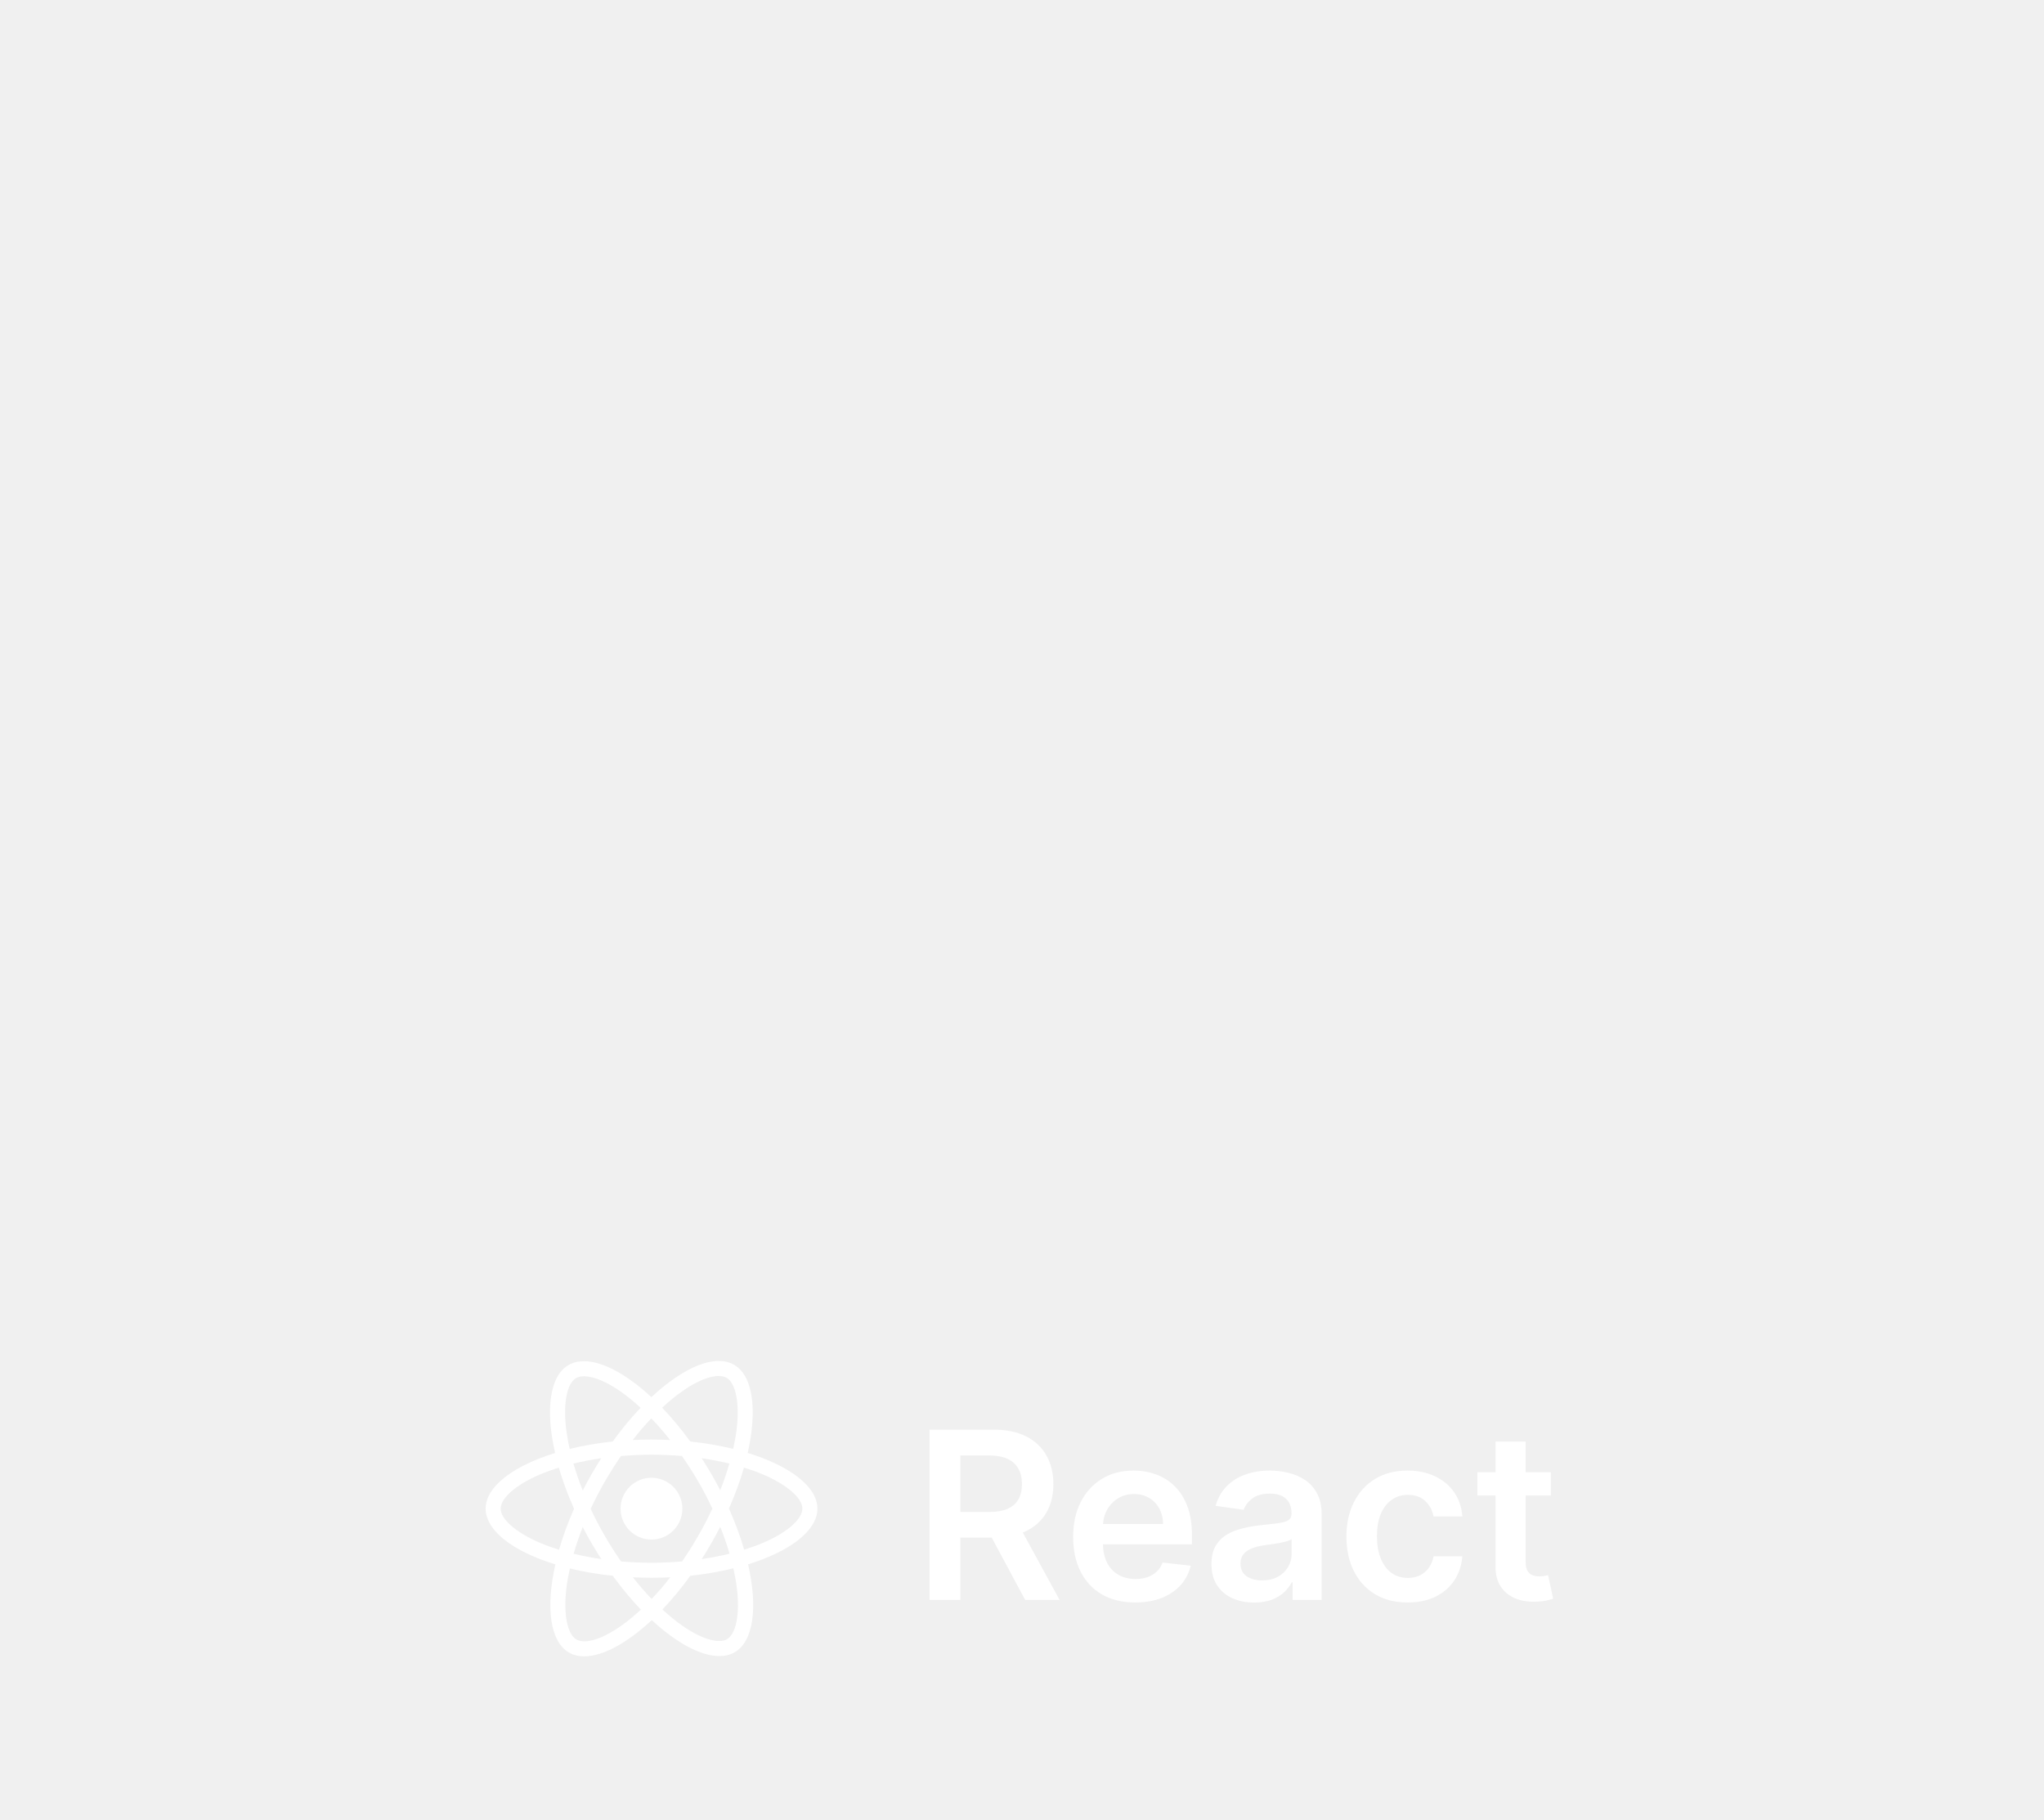
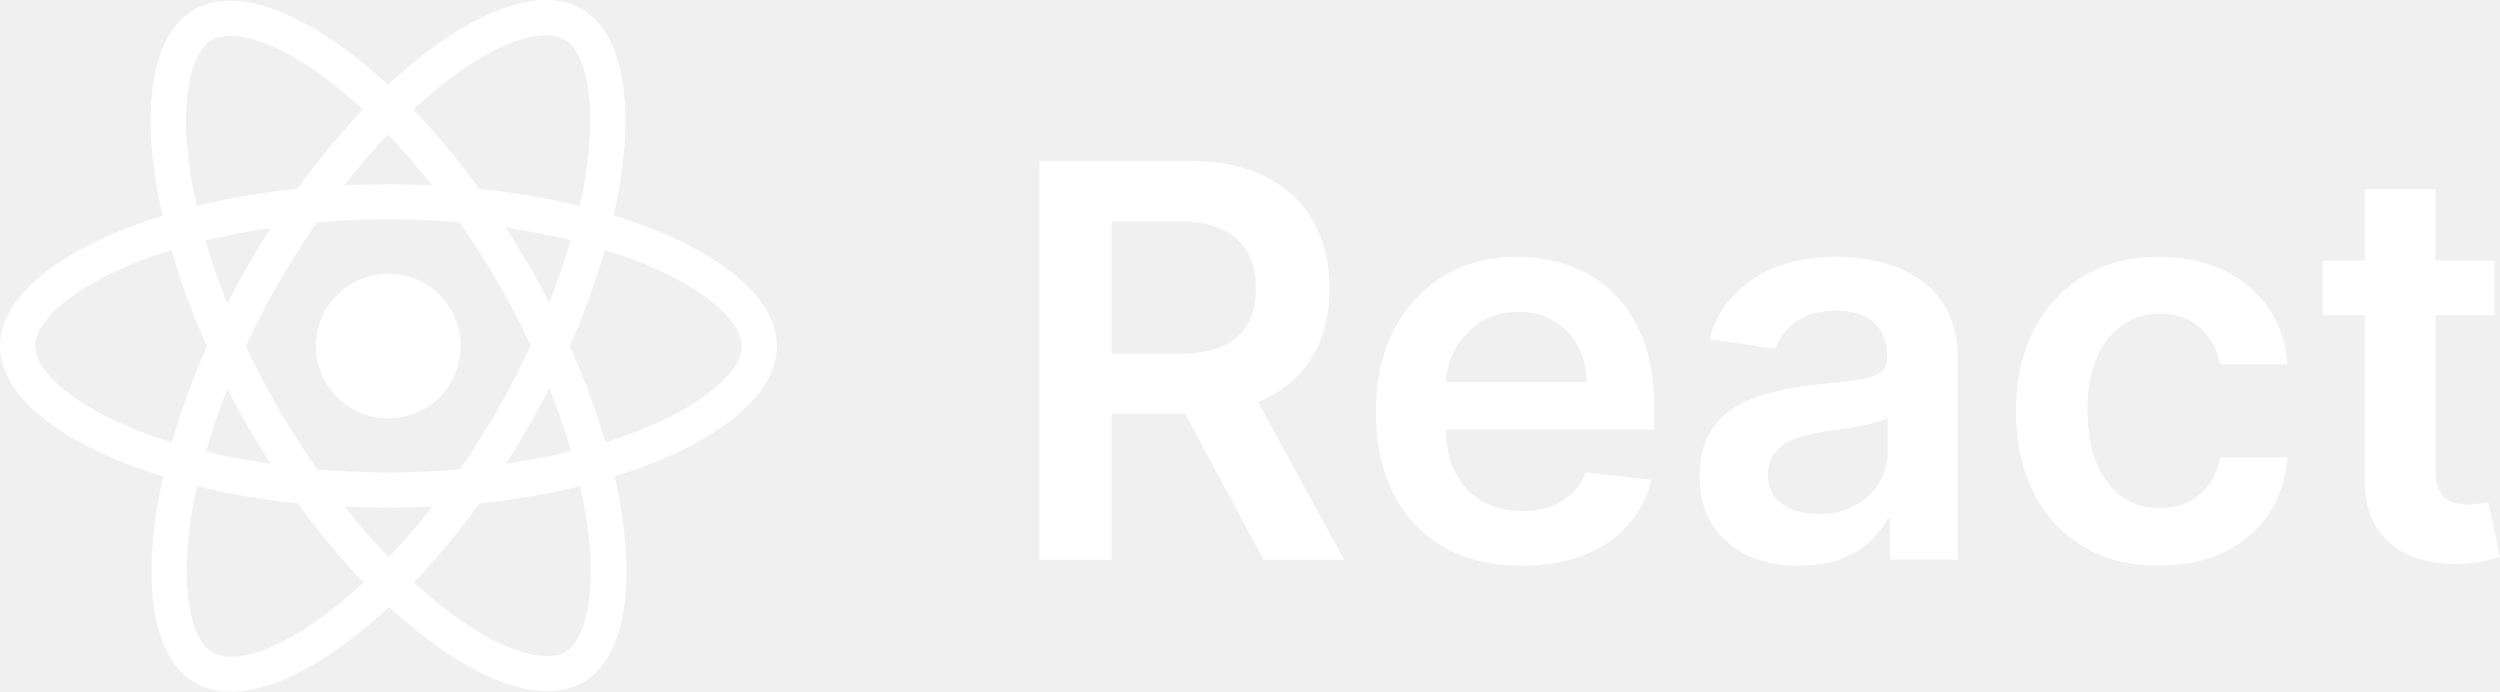
- <svg xmlns="http://www.w3.org/2000/svg" width="383" height="341" viewBox="0 0 383 341" fill="none">
-   <g>
-     <path fill-rule="evenodd" clip-rule="evenodd" d="M140.099 272.245C148.006 274.665 153.163 278.568 153.163 282.686C153.163 286.791 148.031 290.694 140.175 293.114C142.013 301.147 141.214 307.546 137.654 309.598C136.818 310.08 135.855 310.308 134.79 310.308C131.306 310.308 126.744 307.85 122.132 303.567C117.52 307.875 112.958 310.359 109.474 310.359C108.41 310.359 107.447 310.131 106.623 309.649C103.05 307.596 102.239 301.185 104.064 293.126C96.157 290.706 91 286.804 91 282.686C91 278.58 96.132 274.69 104.013 272.258C102.176 264.224 102.974 257.826 106.534 255.773C107.371 255.291 108.334 255.063 109.398 255.063V255.051C112.882 255.051 117.444 257.509 122.056 261.792C126.668 257.483 131.23 255 134.714 255V255.013C135.761 255.015 136.72 255.243 137.54 255.722C141.113 257.775 141.924 264.186 140.099 272.245ZM134.702 257.826C132.066 257.832 128.195 259.935 124.071 263.768C125.857 265.631 127.631 267.759 129.342 270.104C132.193 270.408 134.904 270.877 137.388 271.485C137.667 270.205 137.895 268.951 138.034 267.759C138.617 262.919 137.869 259.156 136.146 258.168C135.753 257.952 135.284 257.838 134.702 257.838V257.826ZM120.041 263.781C115.911 259.967 112.021 257.876 109.398 257.876V257.889C108.815 257.889 108.321 257.99 107.941 258.218C106.23 259.219 105.495 262.983 106.091 267.823C106.243 269.001 106.458 270.23 106.75 271.497C109.233 270.877 111.945 270.408 114.808 270.104C116.494 267.759 118.268 265.643 120.041 263.781ZM134.955 279.239C135.614 277.554 136.197 275.869 136.666 274.234C135.006 273.829 133.27 273.499 131.471 273.233C132.091 274.196 132.712 275.185 133.295 276.198C133.891 277.212 134.435 278.226 134.955 279.239ZM130.862 287.729C129.874 289.439 128.86 291.061 127.809 292.569C125.921 292.734 124.007 292.822 122.081 292.822C120.168 292.822 118.255 292.734 116.38 292.582C115.328 291.074 114.302 289.465 113.313 287.767C112.35 286.107 111.476 284.422 110.678 282.724C111.463 281.026 112.35 279.328 113.301 277.668C114.289 275.958 115.303 274.336 116.354 272.828C118.242 272.663 120.156 272.574 122.081 272.574C123.995 272.574 125.908 272.663 127.783 272.815C128.835 274.323 129.861 275.932 130.85 277.63C131.813 279.29 132.687 280.975 133.485 282.673C132.687 284.371 131.813 286.069 130.862 287.729ZM136.704 291.124C136.222 289.477 135.639 287.779 134.955 286.081C134.435 287.095 133.891 288.121 133.308 289.135C132.725 290.161 132.104 291.162 131.483 292.138C133.295 291.872 135.044 291.53 136.704 291.124ZM122.107 299.601C120.928 298.385 119.75 297.029 118.584 295.547C119.725 295.597 120.89 295.635 122.069 295.635C123.26 295.635 124.438 295.61 125.591 295.547C124.451 297.029 123.273 298.385 122.107 299.601ZM107.485 291.137C109.145 291.543 110.88 291.872 112.68 292.138C112.059 291.175 111.451 290.187 110.855 289.173C110.26 288.16 109.715 287.146 109.195 286.132C108.536 287.817 107.954 289.503 107.485 291.137ZM122.043 265.77C123.222 266.987 124.4 268.342 125.566 269.825C124.426 269.774 123.26 269.736 122.081 269.736C120.89 269.736 119.712 269.761 118.559 269.825C119.699 268.342 120.878 266.987 122.043 265.77ZM110.842 276.236C111.425 275.21 112.046 274.209 112.667 273.233C110.855 273.499 109.107 273.841 107.447 274.234C107.928 275.881 108.511 277.579 109.195 279.277C109.715 278.264 110.26 277.25 110.842 276.236ZM101.2 289.097C96.715 287.184 93.813 284.675 93.813 282.686C93.813 280.696 96.715 278.175 101.2 276.274C102.29 275.805 103.481 275.387 104.71 274.995C105.432 277.478 106.382 280.063 107.561 282.711C106.395 285.347 105.457 287.919 104.748 290.39C103.493 289.997 102.302 289.566 101.2 289.097ZM106.129 297.612C105.546 302.452 106.294 306.215 108.017 307.204C108.397 307.419 108.878 307.533 109.449 307.546C112.084 307.546 115.961 305.442 120.092 301.603C118.306 299.741 116.532 297.612 114.821 295.268C111.97 294.964 109.259 294.495 106.775 293.887C106.496 295.166 106.268 296.421 106.129 297.612ZM138.072 297.548C138.668 302.389 137.933 306.152 136.222 307.153C135.842 307.381 135.348 307.482 134.765 307.482C132.142 307.482 128.252 305.392 124.121 301.578C125.895 299.715 127.669 297.599 129.355 295.255C132.218 294.951 134.93 294.482 137.413 293.861C137.705 295.141 137.933 296.37 138.072 297.548ZM139.44 290.377C140.67 289.984 141.861 289.566 142.95 289.097C147.436 287.196 150.337 284.675 150.35 282.686C150.35 280.696 147.448 278.187 142.963 276.274C141.848 275.805 140.657 275.375 139.402 274.982C138.693 277.453 137.755 280.025 136.59 282.66C137.768 285.308 138.718 287.893 139.44 290.377Z" fill="white" />
-     <circle cx="122.069" cy="282.686" r="5.791" fill="white" />
-     <path d="M174.163 299.794V267.881H186.13C188.582 267.881 190.639 268.307 192.301 269.159C193.973 270.011 195.235 271.206 196.087 272.743C196.949 274.27 197.381 276.052 197.381 278.088C197.381 280.134 196.944 281.911 196.072 283.417C195.209 284.913 193.937 286.071 192.254 286.892C190.571 287.702 188.504 288.107 186.052 288.107H177.529V283.308H185.273C186.707 283.308 187.881 283.11 188.795 282.716C189.709 282.311 190.384 281.724 190.82 280.955C191.267 280.176 191.49 279.22 191.49 278.088C191.49 276.955 191.267 275.989 190.82 275.189C190.374 274.379 189.693 273.766 188.779 273.351C187.865 272.925 186.686 272.712 185.242 272.712H179.944V299.794H174.163ZM190.649 285.334L198.549 299.794H192.098L184.338 285.334H190.649Z" fill="white" />
-     <path d="M212.706 300.261C210.306 300.261 208.234 299.763 206.488 298.765C204.754 297.758 203.419 296.335 202.484 294.496C201.549 292.647 201.081 290.47 201.081 287.967C201.081 285.505 201.549 283.344 202.484 281.485C203.429 279.615 204.748 278.16 206.442 277.122C208.135 276.072 210.124 275.548 212.41 275.548C213.885 275.548 215.277 275.787 216.586 276.265C217.905 276.732 219.068 277.459 220.076 278.446C221.094 279.433 221.894 280.69 222.476 282.217C223.058 283.734 223.348 285.541 223.348 287.64V289.369H203.73V285.567H217.941C217.931 284.487 217.697 283.526 217.24 282.685C216.783 281.833 216.144 281.163 215.324 280.674C214.513 280.186 213.568 279.942 212.488 279.942C211.334 279.942 210.322 280.223 209.449 280.783C208.576 281.334 207.896 282.061 207.408 282.965C206.93 283.858 206.686 284.84 206.675 285.91V289.229C206.675 290.621 206.93 291.816 207.439 292.813C207.948 293.8 208.66 294.558 209.574 295.088C210.488 295.607 211.558 295.867 212.784 295.867C213.604 295.867 214.347 295.753 215.012 295.524C215.677 295.285 216.253 294.937 216.742 294.48C217.23 294.023 217.599 293.457 217.848 292.782L223.115 293.374C222.782 294.766 222.149 295.981 221.214 297.02C220.289 298.049 219.105 298.849 217.661 299.42C216.217 299.981 214.565 300.261 212.706 300.261Z" fill="white" />
-     <path d="M235.008 300.277C233.491 300.277 232.125 300.007 230.91 299.467C229.705 298.916 228.749 298.106 228.043 297.036C227.347 295.966 226.999 294.647 226.999 293.078C226.999 291.727 227.248 290.611 227.747 289.728C228.245 288.845 228.926 288.138 229.788 287.609C230.65 287.079 231.621 286.679 232.702 286.409C233.792 286.128 234.92 285.926 236.083 285.801C237.485 285.656 238.623 285.526 239.496 285.411C240.368 285.287 241.002 285.1 241.397 284.85C241.802 284.591 242.004 284.191 242.004 283.651V283.557C242.004 282.383 241.656 281.474 240.96 280.83C240.264 280.186 239.262 279.864 237.953 279.864C236.571 279.864 235.475 280.165 234.665 280.768C233.865 281.37 233.325 282.082 233.044 282.903L227.778 282.155C228.193 280.7 228.879 279.485 229.835 278.508C230.79 277.522 231.959 276.784 233.341 276.296C234.722 275.797 236.249 275.548 237.922 275.548C239.075 275.548 240.223 275.683 241.365 275.953C242.508 276.223 243.552 276.67 244.497 277.293C245.443 277.906 246.201 278.742 246.772 279.802C247.354 280.861 247.645 282.186 247.645 283.775V299.794H242.222V296.506H242.035C241.693 297.171 241.21 297.794 240.586 298.376C239.973 298.947 239.199 299.41 238.265 299.763C237.34 300.106 236.254 300.277 235.008 300.277ZM236.473 296.132C237.605 296.132 238.587 295.909 239.418 295.462C240.249 295.005 240.888 294.402 241.334 293.654C241.791 292.907 242.02 292.091 242.02 291.208V288.388C241.843 288.533 241.542 288.668 241.116 288.793C240.701 288.917 240.233 289.027 239.714 289.12C239.194 289.213 238.68 289.297 238.171 289.369C237.662 289.442 237.221 289.504 236.847 289.556C236.005 289.671 235.252 289.858 234.587 290.117C233.922 290.377 233.398 290.741 233.013 291.208C232.629 291.665 232.437 292.257 232.437 292.984C232.437 294.023 232.816 294.808 233.574 295.337C234.333 295.867 235.299 296.132 236.473 296.132Z" fill="white" />
-     <path d="M263.757 300.261C261.368 300.261 259.316 299.737 257.602 298.688C255.899 297.638 254.584 296.189 253.66 294.34C252.746 292.481 252.289 290.341 252.289 287.92C252.289 285.489 252.756 283.344 253.691 281.485C254.626 279.615 255.945 278.16 257.649 277.122C259.363 276.072 261.389 275.548 263.726 275.548C265.669 275.548 267.388 275.906 268.884 276.623C270.39 277.329 271.59 278.332 272.483 279.63C273.377 280.919 273.886 282.425 274.01 284.149H268.619C268.401 282.996 267.881 282.035 267.061 281.267C266.25 280.487 265.165 280.098 263.804 280.098C262.651 280.098 261.638 280.41 260.765 281.033C259.893 281.646 259.212 282.529 258.724 283.682C258.246 284.835 258.007 286.217 258.007 287.827C258.007 289.458 258.246 290.86 258.724 292.034C259.202 293.197 259.872 294.096 260.734 294.73C261.607 295.353 262.63 295.665 263.804 295.665C264.635 295.665 265.378 295.509 266.032 295.197C266.697 294.875 267.253 294.413 267.699 293.81C268.146 293.208 268.453 292.475 268.619 291.613H274.01C273.875 293.306 273.377 294.808 272.514 296.116C271.652 297.415 270.478 298.433 268.993 299.171C267.507 299.898 265.762 300.261 263.757 300.261Z" fill="white" />
-     <path d="M290.594 275.859V280.223H276.835V275.859H290.594ZM280.232 270.125H285.872V292.595C285.872 293.353 285.987 293.935 286.215 294.34C286.454 294.735 286.766 295.005 287.15 295.15C287.534 295.296 287.96 295.369 288.428 295.369C288.781 295.369 289.103 295.343 289.394 295.291C289.695 295.239 289.924 295.192 290.08 295.15L291.03 299.56C290.729 299.664 290.298 299.778 289.737 299.903C289.186 300.028 288.511 300.1 287.711 300.121C286.298 300.163 285.026 299.95 283.893 299.482C282.761 299.004 281.862 298.267 281.198 297.27C280.543 296.272 280.221 295.026 280.232 293.53V270.125Z" fill="white" />
-   </g>
+ <svg xmlns="http://www.w3.org/2000/svg" id="Calque_1" viewBox="0 0 200.03 55.36">
  <defs>
- </defs>
+     <style>.cls-1,.cls-2{fill:#fff;}.cls-2{fill-rule:evenodd;}</style>
+   </defs>
+   <path class="cls-2" d="M49.1,17.24c7.91,2.42,13.06,6.32,13.06,10.44s-5.13,8.01-12.99,10.43c1.84,8.03,1.04,14.43-2.52,16.48-.84,.48-1.8,.71-2.86,.71-3.48,0-8.05-2.46-12.66-6.74-4.61,4.31-9.17,6.79-12.66,6.79-1.06,0-2.03-.23-2.85-.71-3.57-2.05-4.38-8.46-2.56-16.52C5.16,35.71,0,31.8,0,27.69s5.13-8,13.01-10.43c-1.84-8.03-1.04-14.43,2.52-16.49,.84-.48,1.8-.71,2.86-.71h0c3.48-.01,8.05,2.45,12.66,6.73C35.67,2.48,40.23,0,43.71,0h0c1.05,.01,2.01,.24,2.83,.72,3.57,2.05,4.38,8.46,2.56,16.52Zm-5.4-14.42c-2.64,0-6.51,2.11-10.63,5.94,1.79,1.86,3.56,3.99,5.27,6.34,2.85,.3,5.56,.77,8.05,1.38,.28-1.28,.51-2.53,.65-3.73,.58-4.84-.16-8.6-1.89-9.59-.39-.22-.86-.33-1.44-.33h0Zm-14.66,5.94c-4.13-3.81-8.02-5.9-10.64-5.9h0c-.58,.01-1.08,.11-1.46,.34-1.71,1-2.45,4.77-1.85,9.61,.15,1.18,.37,2.41,.66,3.67,2.48-.62,5.19-1.09,8.06-1.39,1.69-2.35,3.46-4.46,5.23-6.32Zm14.91,15.46c.66-1.69,1.24-3.37,1.71-5.01-1.66-.4-3.4-.74-5.2-1,.62,.96,1.24,1.95,1.82,2.96,.6,1.01,1.14,2.03,1.66,3.04Zm-4.09,8.49c-.99,1.71-2,3.33-3.05,4.84-1.89,.17-3.8,.25-5.73,.25s-3.83-.09-5.7-.24c-1.05-1.51-2.08-3.12-3.07-4.82-.96-1.66-1.84-3.35-2.64-5.04,.78-1.7,1.67-3.4,2.62-5.06,.99-1.71,2-3.33,3.05-4.84,1.89-.17,3.8-.25,5.73-.25s3.83,.09,5.7,.24c1.05,1.51,2.08,3.12,3.07,4.82,.96,1.66,1.84,3.35,2.63,5.04-.8,1.7-1.67,3.4-2.62,5.06Zm5.84,3.39c-.48-1.65-1.06-3.35-1.75-5.04-.52,1.01-1.06,2.04-1.65,3.05-.58,1.03-1.2,2.03-1.82,3,1.81-.27,3.56-.61,5.22-1.01Zm-14.6,8.48c-1.18-1.22-2.36-2.57-3.52-4.05,1.14,.05,2.31,.09,3.49,.09s2.37-.03,3.52-.09c-1.14,1.48-2.32,2.84-3.48,4.05Zm-14.62-8.46c1.66,.41,3.39,.74,5.19,1-.62-.96-1.23-1.95-1.82-2.96-.6-1.01-1.14-2.03-1.66-3.04-.66,1.68-1.24,3.37-1.71,5.01ZM31.04,10.77c1.18,1.22,2.36,2.57,3.52,4.06-1.14-.05-2.31-.09-3.49-.09s-2.37,.02-3.52,.09c1.14-1.48,2.32-2.84,3.48-4.06Zm-11.2,10.47c.58-1.03,1.2-2.03,1.82-3-1.81,.27-3.56,.61-5.22,1,.48,1.65,1.06,3.35,1.75,5.04,.52-1.01,1.07-2.03,1.65-3.04Zm-9.64,12.86c-4.49-1.91-7.39-4.42-7.39-6.41s2.9-4.51,7.39-6.41c1.09-.47,2.28-.89,3.51-1.28,.72,2.48,1.67,5.07,2.85,7.72-1.17,2.64-2.1,5.21-2.81,7.68-1.26-.39-2.45-.82-3.55-1.29Zm4.93,8.52c-.58,4.84,.17,8.6,1.89,9.59,.38,.21,.86,.33,1.43,.34,2.64,0,6.51-2.1,10.64-5.94-1.79-1.86-3.56-3.99-5.27-6.33-2.85-.3-5.56-.77-8.05-1.38-.28,1.28-.51,2.53-.65,3.73Zm31.94-.06c.6,4.84-.14,8.6-1.85,9.61-.38,.23-.87,.33-1.46,.33-2.62,0-6.51-2.09-10.64-5.9,1.77-1.86,3.55-3.98,5.23-6.32,2.86-.3,5.57-.77,8.06-1.39,.29,1.28,.52,2.51,.66,3.69Zm1.37-7.17c1.23-.39,2.42-.81,3.51-1.28,4.49-1.9,7.39-4.42,7.4-6.41,0-1.99-2.9-4.5-7.39-6.41-1.11-.47-2.31-.9-3.56-1.29-.71,2.47-1.65,5.04-2.81,7.68,1.18,2.65,2.13,5.23,2.85,7.72Z" />
+   <circle class="cls-1" cx="31.07" cy="27.69" r="5.79" />
+   <path class="cls-1" d="M83.16,44.79V12.88h11.97c2.45,0,4.51,.43,6.17,1.28,1.67,.85,2.93,2.05,3.79,3.58,.86,1.53,1.29,3.31,1.29,5.35s-.44,3.82-1.31,5.33c-.86,1.5-2.14,2.65-3.82,3.48-1.68,.81-3.75,1.21-6.2,1.21h-8.52v-4.8h7.74c1.43,0,2.61-.2,3.52-.59,.91-.4,1.59-.99,2.03-1.76,.45-.78,.67-1.73,.67-2.87s-.22-2.1-.67-2.9c-.45-.81-1.13-1.42-2.04-1.84-.91-.43-2.09-.64-3.54-.64h-5.3v27.08h-5.78Zm16.49-14.46l7.9,14.46h-6.45l-7.76-14.46h6.31Z" />
+   <path class="cls-1" d="M121.71,45.26c-2.4,0-4.47-.5-6.22-1.5-1.73-1.01-3.07-2.43-4-4.27-.93-1.85-1.4-4.03-1.4-6.53s.47-4.62,1.4-6.48c.95-1.87,2.26-3.32,3.96-4.36,1.69-1.05,3.68-1.57,5.97-1.57,1.47,0,2.87,.24,4.18,.72,1.32,.47,2.48,1.19,3.49,2.18,1.02,.99,1.82,2.24,2.4,3.77,.58,1.52,.87,3.32,.87,5.42v1.73h-19.62v-3.8h14.21c0-1.08-.24-2.04-.7-2.88-.46-.85-1.1-1.52-1.92-2.01-.81-.49-1.76-.73-2.84-.73-1.15,0-2.17,.28-3.04,.84-.87,.55-1.55,1.28-2.04,2.18-.48,.89-.72,1.88-.73,2.95v3.32c0,1.39,.25,2.59,.76,3.58,.51,.99,1.22,1.75,2.14,2.28,.91,.52,1.98,.78,3.21,.78,.82,0,1.56-.11,2.23-.34,.67-.24,1.24-.59,1.73-1.04,.49-.46,.86-1.02,1.11-1.7l5.27,.59c-.33,1.39-.97,2.61-1.9,3.65-.93,1.03-2.11,1.83-3.55,2.4-1.44,.56-3.1,.84-4.96,.84Z" />
+   <path class="cls-1" d="M144.01,45.28c-1.52,0-2.88-.27-4.1-.81-1.21-.55-2.16-1.36-2.87-2.43-.7-1.07-1.04-2.39-1.04-3.96,0-1.35,.25-2.47,.75-3.35,.5-.88,1.18-1.59,2.04-2.12,.86-.53,1.83-.93,2.91-1.2,1.09-.28,2.22-.48,3.38-.61,1.4-.14,2.54-.27,3.41-.39,.87-.12,1.51-.31,1.9-.56,.4-.26,.61-.66,.61-1.2v-.09c0-1.17-.35-2.08-1.04-2.73-.7-.64-1.7-.97-3.01-.97-1.38,0-2.48,.3-3.29,.9-.8,.6-1.34,1.31-1.62,2.14l-5.27-.75c.41-1.45,1.1-2.67,2.06-3.65,.95-.99,2.12-1.72,3.51-2.21,1.38-.5,2.91-.75,4.58-.75,1.15,0,2.3,.14,3.44,.4,1.14,.27,2.19,.72,3.13,1.34,.95,.61,1.7,1.45,2.28,2.51,.58,1.06,.87,2.38,.87,3.97v16.02h-5.42v-3.29h-.19c-.34,.66-.82,1.29-1.45,1.87-.61,.57-1.39,1.03-2.32,1.39-.93,.34-2.01,.51-3.26,.51Zm1.47-4.15c1.13,0,2.11-.22,2.94-.67,.83-.46,1.47-1.06,1.92-1.81,.46-.75,.69-1.56,.69-2.45v-2.82c-.18,.14-.48,.28-.9,.4-.41,.12-.88,.23-1.4,.33-.52,.09-1.03,.18-1.54,.25-.51,.07-.95,.14-1.32,.19-.84,.11-1.6,.3-2.26,.56-.67,.26-1.19,.62-1.57,1.09-.38,.46-.58,1.05-.58,1.78,0,1.04,.38,1.82,1.14,2.35,.76,.53,1.72,.79,2.9,.79Z" />
+   <path class="cls-1" d="M172.76,45.26c-2.39,0-4.44-.52-6.15-1.57-1.7-1.05-3.02-2.5-3.94-4.35-.91-1.86-1.37-4-1.37-6.42s.47-4.58,1.4-6.44c.94-1.87,2.25-3.32,3.96-4.36,1.71-1.05,3.74-1.57,6.08-1.57,1.94,0,3.66,.36,5.16,1.07,1.51,.71,2.71,1.71,3.6,3.01,.89,1.29,1.4,2.79,1.53,4.52h-5.39c-.22-1.15-.74-2.11-1.56-2.88-.81-.78-1.9-1.17-3.26-1.17-1.15,0-2.17,.31-3.04,.93-.87,.61-1.55,1.5-2.04,2.65-.48,1.15-.72,2.54-.72,4.14s.24,3.03,.72,4.21c.48,1.16,1.15,2.06,2.01,2.7,.87,.62,1.9,.93,3.07,.93,.83,0,1.57-.16,2.23-.47,.66-.32,1.22-.78,1.67-1.39,.45-.6,.75-1.33,.92-2.2h5.39c-.14,1.69-.63,3.2-1.5,4.5-.86,1.3-2.04,2.32-3.52,3.05-1.49,.73-3.23,1.09-5.24,1.09Z" />
+   <path class="cls-1" d="M199.59,20.86v4.36h-13.76v-4.36h13.76Zm-10.36-5.73h5.64v22.47c0,.76,.11,1.34,.34,1.74,.24,.39,.55,.67,.93,.81,.38,.15,.81,.22,1.28,.22,.35,0,.67-.03,.97-.08,.3-.05,.53-.1,.69-.14l.95,4.41c-.3,.1-.73,.22-1.29,.34-.55,.12-1.23,.2-2.03,.22-1.41,.04-2.68-.17-3.82-.64-1.13-.48-2.03-1.21-2.7-2.21-.65-1-.98-2.24-.97-3.74V15.12Z" />
</svg>
